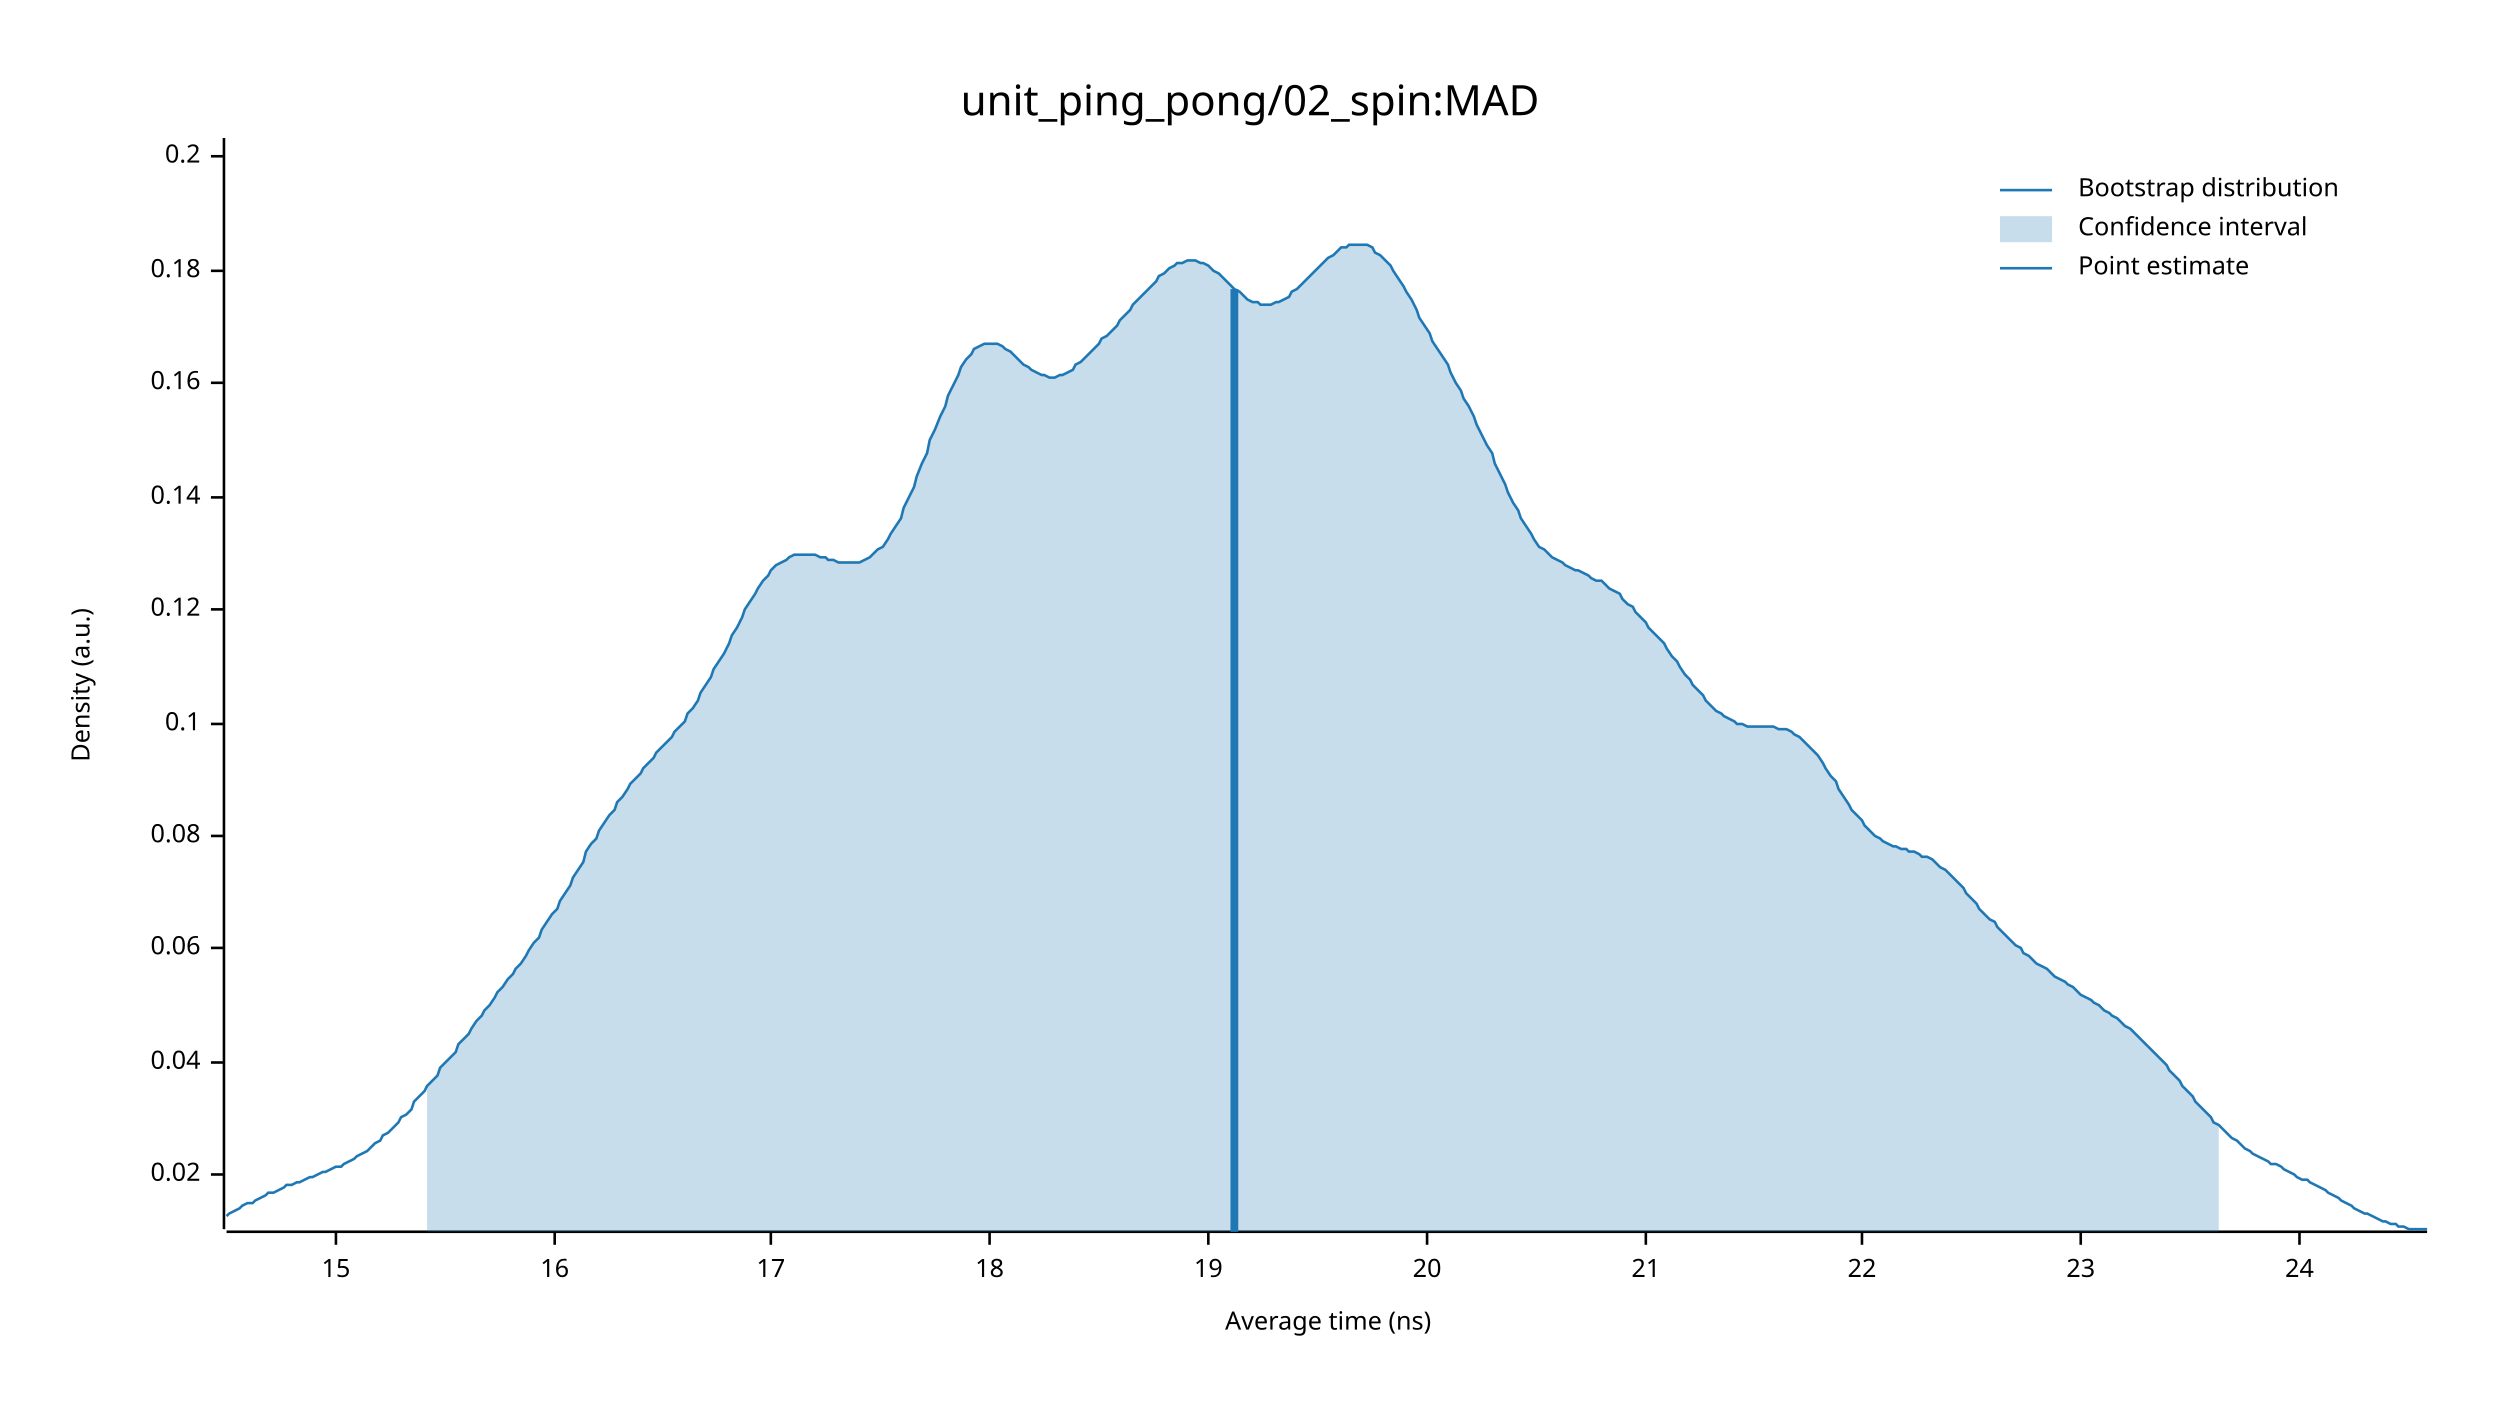
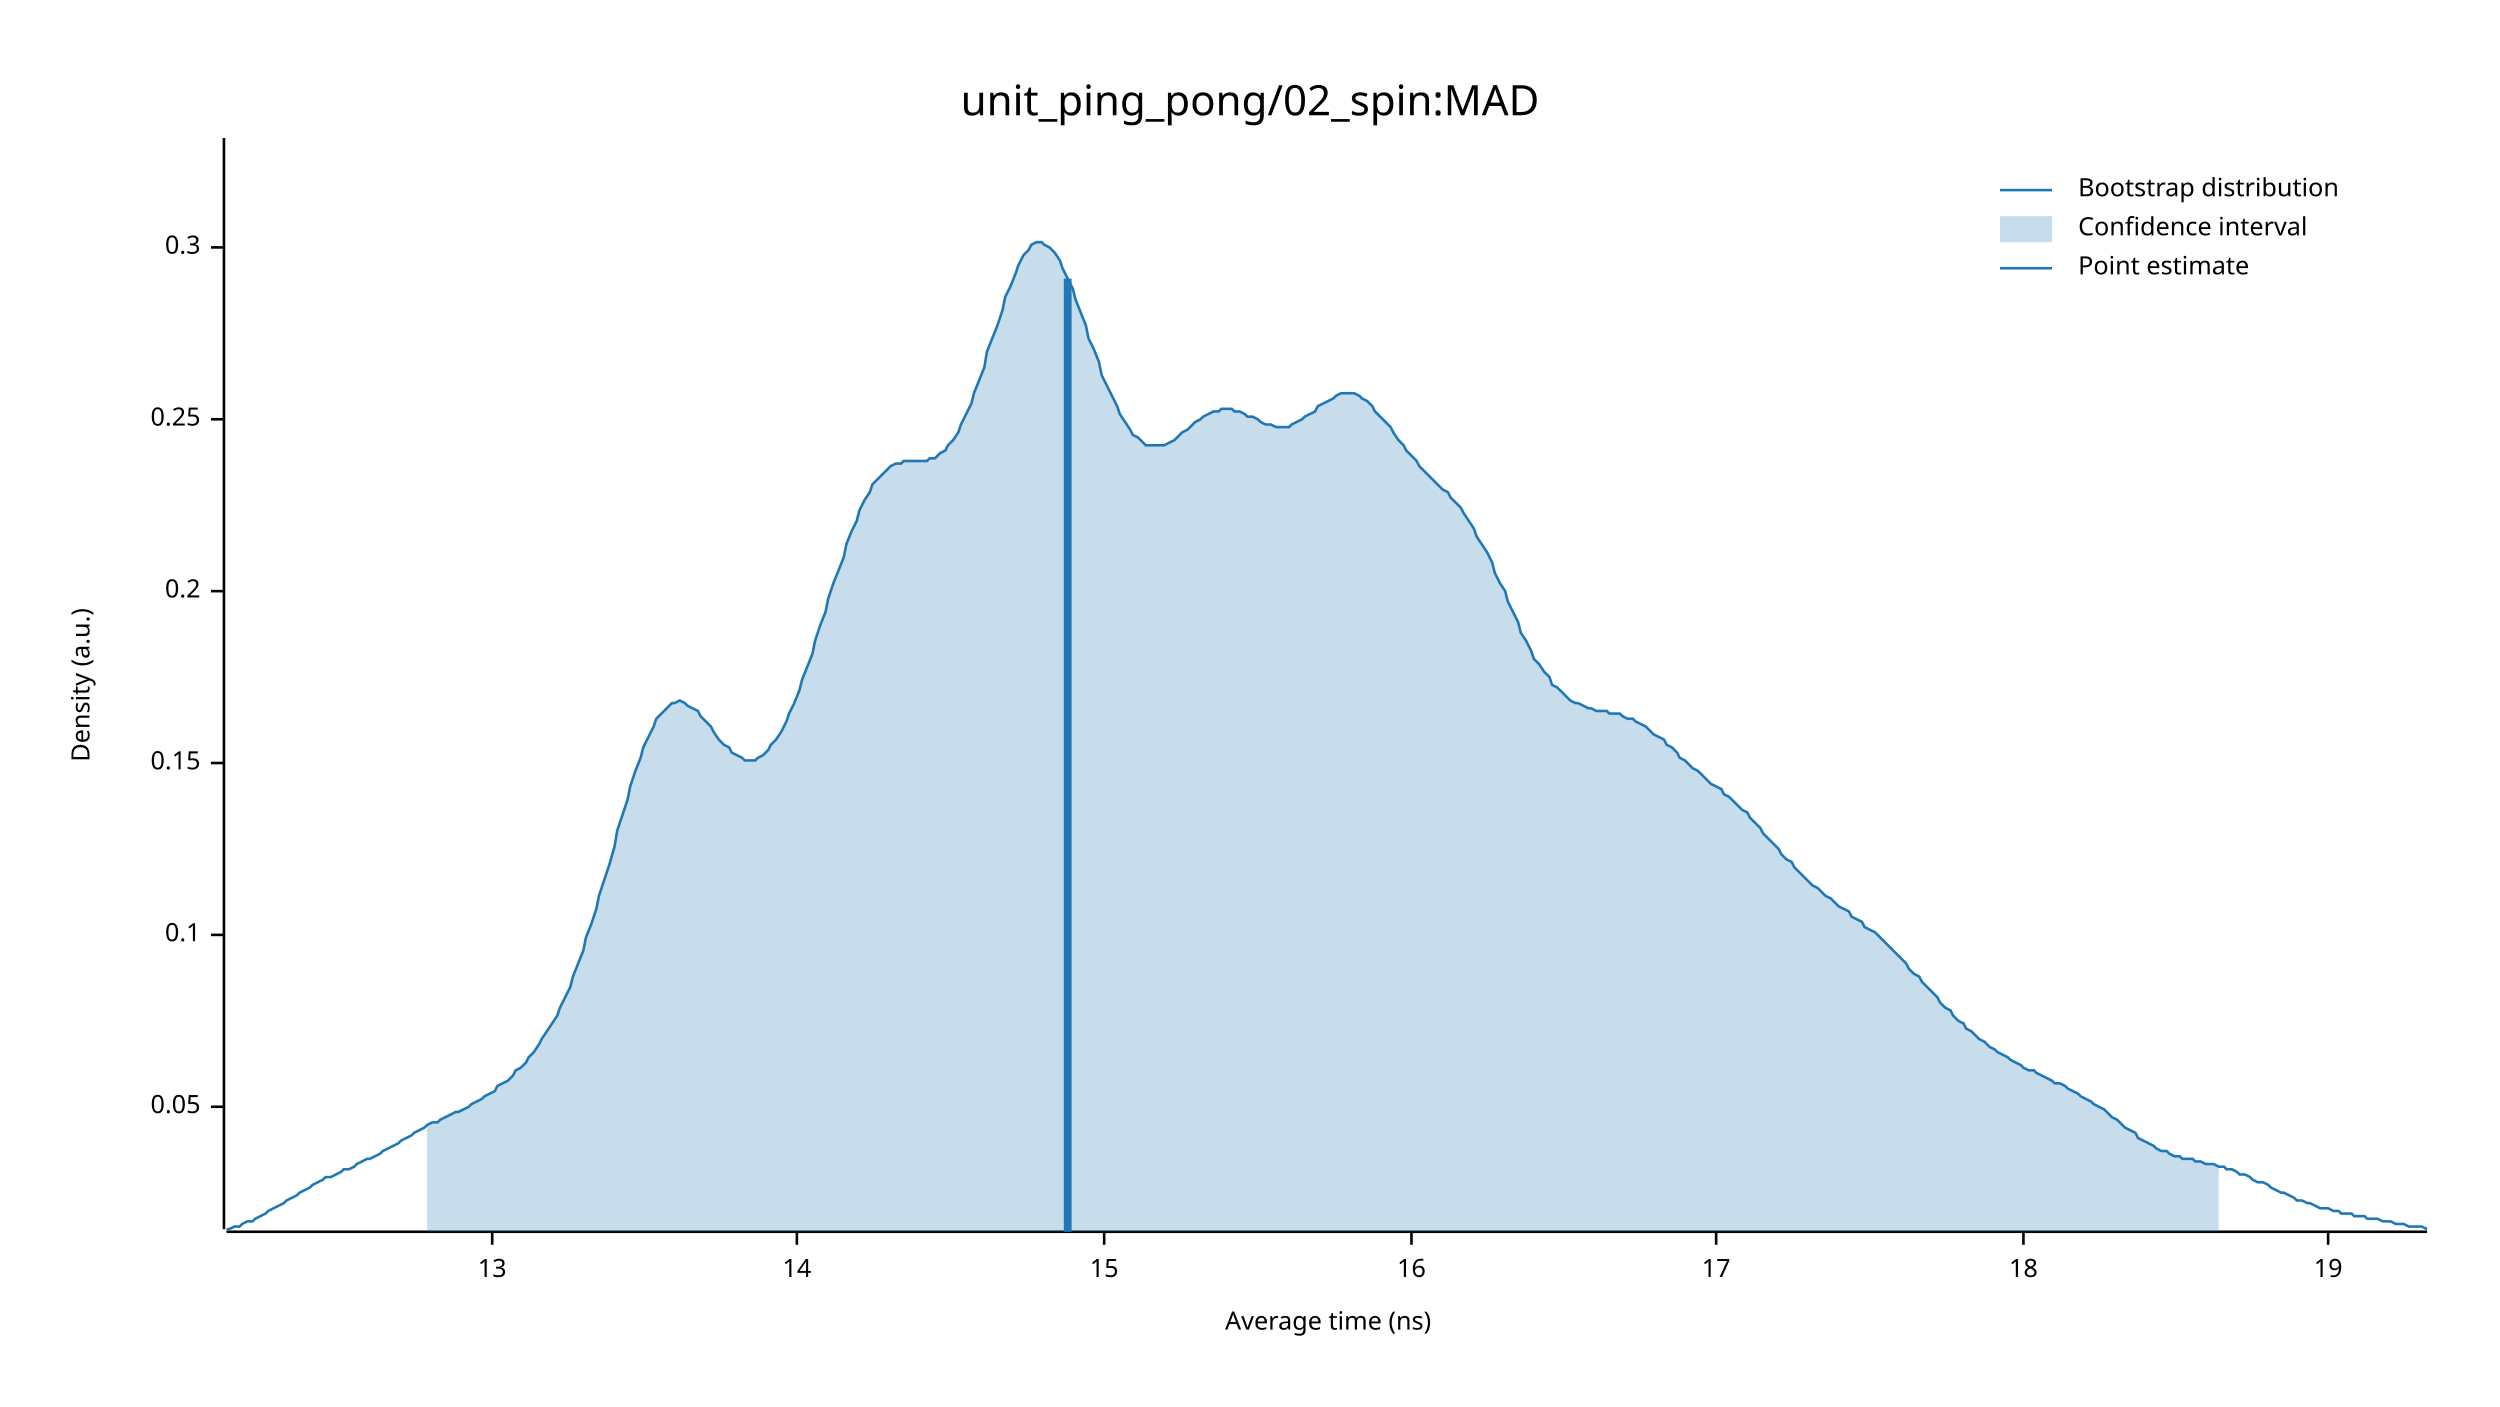
<svg xmlns="http://www.w3.org/2000/svg" width="960" height="540" viewBox="0 0 960 540">
  <text x="480" y="32" dy="0.76em" text-anchor="middle" font-family="sans-serif" font-size="16.129" opacity="1" fill="#000000">
unit_ping_pong/02_spin:MAD
</text>
  <text x="27" y="263" dy="0.76em" text-anchor="middle" font-family="sans-serif" font-size="9.677" opacity="1" fill="#000000" transform="rotate(270, 27, 263)">
Density (a.u.)
</text>
  <text x="510" y="513" dy="-0.5ex" text-anchor="middle" font-family="sans-serif" font-size="9.677" opacity="1" fill="#000000">
Average time (ns)
</text>
  <polyline fill="none" opacity="1" stroke="#000000" stroke-width="1" points="86,53 86,472 " />
-   <text x="77" y="451" dy="0.5ex" text-anchor="end" font-family="sans-serif" font-size="9.677" opacity="1" fill="#000000">
- 0.02
+   <text x="77" y="425" dy="0.5ex" text-anchor="end" font-family="sans-serif" font-size="9.677" opacity="1" fill="#000000">
+ 0.05
</text>
-   <polyline fill="none" opacity="1" stroke="#000000" stroke-width="1" points="81,451 86,451 " />
-   <text x="77" y="408" dy="0.5ex" text-anchor="end" font-family="sans-serif" font-size="9.677" opacity="1" fill="#000000">
- 0.04
- </text>
-   <polyline fill="none" opacity="1" stroke="#000000" stroke-width="1" points="81,408 86,408 " />
-   <text x="77" y="364" dy="0.5ex" text-anchor="end" font-family="sans-serif" font-size="9.677" opacity="1" fill="#000000">
- 0.06
- </text>
-   <polyline fill="none" opacity="1" stroke="#000000" stroke-width="1" points="81,364 86,364 " />
-   <text x="77" y="321" dy="0.5ex" text-anchor="end" font-family="sans-serif" font-size="9.677" opacity="1" fill="#000000">
- 0.08
- </text>
-   <polyline fill="none" opacity="1" stroke="#000000" stroke-width="1" points="81,321 86,321 " />
-   <text x="77" y="278" dy="0.5ex" text-anchor="end" font-family="sans-serif" font-size="9.677" opacity="1" fill="#000000">
+   <polyline fill="none" opacity="1" stroke="#000000" stroke-width="1" points="81,425 86,425 " />
+   <text x="77" y="359" dy="0.5ex" text-anchor="end" font-family="sans-serif" font-size="9.677" opacity="1" fill="#000000">
0.1
</text>
-   <polyline fill="none" opacity="1" stroke="#000000" stroke-width="1" points="81,278 86,278 " />
-   <text x="77" y="234" dy="0.5ex" text-anchor="end" font-family="sans-serif" font-size="9.677" opacity="1" fill="#000000">
- 0.12
+   <polyline fill="none" opacity="1" stroke="#000000" stroke-width="1" points="81,359 86,359 " />
+   <text x="77" y="293" dy="0.5ex" text-anchor="end" font-family="sans-serif" font-size="9.677" opacity="1" fill="#000000">
+ 0.15
</text>
-   <polyline fill="none" opacity="1" stroke="#000000" stroke-width="1" points="81,234 86,234 " />
-   <text x="77" y="191" dy="0.5ex" text-anchor="end" font-family="sans-serif" font-size="9.677" opacity="1" fill="#000000">
- 0.14
- </text>
-   <polyline fill="none" opacity="1" stroke="#000000" stroke-width="1" points="81,191 86,191 " />
-   <text x="77" y="147" dy="0.5ex" text-anchor="end" font-family="sans-serif" font-size="9.677" opacity="1" fill="#000000">
- 0.16
- </text>
-   <polyline fill="none" opacity="1" stroke="#000000" stroke-width="1" points="81,147 86,147 " />
-   <text x="77" y="104" dy="0.5ex" text-anchor="end" font-family="sans-serif" font-size="9.677" opacity="1" fill="#000000">
- 0.18
- </text>
-   <polyline fill="none" opacity="1" stroke="#000000" stroke-width="1" points="81,104 86,104 " />
-   <text x="77" y="60" dy="0.5ex" text-anchor="end" font-family="sans-serif" font-size="9.677" opacity="1" fill="#000000">
+   <polyline fill="none" opacity="1" stroke="#000000" stroke-width="1" points="81,293 86,293 " />
+   <text x="77" y="227" dy="0.5ex" text-anchor="end" font-family="sans-serif" font-size="9.677" opacity="1" fill="#000000">
0.2
</text>
-   <polyline fill="none" opacity="1" stroke="#000000" stroke-width="1" points="81,60 86,60 " />
+   <polyline fill="none" opacity="1" stroke="#000000" stroke-width="1" points="81,227 86,227 " />
+   <text x="77" y="161" dy="0.5ex" text-anchor="end" font-family="sans-serif" font-size="9.677" opacity="1" fill="#000000">
+ 0.25
+ </text>
+   <polyline fill="none" opacity="1" stroke="#000000" stroke-width="1" points="81,161 86,161 " />
+   <text x="77" y="95" dy="0.5ex" text-anchor="end" font-family="sans-serif" font-size="9.677" opacity="1" fill="#000000">
+ 0.3
+ </text>
+   <polyline fill="none" opacity="1" stroke="#000000" stroke-width="1" points="81,95 86,95 " />
  <polyline fill="none" opacity="1" stroke="#000000" stroke-width="1" points="87,473 932,473 " />
-   <text x="129" y="483" dy="0.76em" text-anchor="middle" font-family="sans-serif" font-size="9.677" opacity="1" fill="#000000">
+   <text x="189" y="483" dy="0.76em" text-anchor="middle" font-family="sans-serif" font-size="9.677" opacity="1" fill="#000000">
+ 13
+ </text>
+   <polyline fill="none" opacity="1" stroke="#000000" stroke-width="1" points="189,473 189,478 " />
+   <text x="306" y="483" dy="0.76em" text-anchor="middle" font-family="sans-serif" font-size="9.677" opacity="1" fill="#000000">
+ 14
+ </text>
+   <polyline fill="none" opacity="1" stroke="#000000" stroke-width="1" points="306,473 306,478 " />
+   <text x="424" y="483" dy="0.76em" text-anchor="middle" font-family="sans-serif" font-size="9.677" opacity="1" fill="#000000">
15
</text>
-   <polyline fill="none" opacity="1" stroke="#000000" stroke-width="1" points="129,473 129,478 " />
-   <text x="213" y="483" dy="0.76em" text-anchor="middle" font-family="sans-serif" font-size="9.677" opacity="1" fill="#000000">
+   <polyline fill="none" opacity="1" stroke="#000000" stroke-width="1" points="424,473 424,478 " />
+   <text x="542" y="483" dy="0.76em" text-anchor="middle" font-family="sans-serif" font-size="9.677" opacity="1" fill="#000000">
16
</text>
-   <polyline fill="none" opacity="1" stroke="#000000" stroke-width="1" points="213,473 213,478 " />
-   <text x="296" y="483" dy="0.76em" text-anchor="middle" font-family="sans-serif" font-size="9.677" opacity="1" fill="#000000">
+   <polyline fill="none" opacity="1" stroke="#000000" stroke-width="1" points="542,473 542,478 " />
+   <text x="659" y="483" dy="0.76em" text-anchor="middle" font-family="sans-serif" font-size="9.677" opacity="1" fill="#000000">
17
</text>
-   <polyline fill="none" opacity="1" stroke="#000000" stroke-width="1" points="296,473 296,478 " />
-   <text x="380" y="483" dy="0.76em" text-anchor="middle" font-family="sans-serif" font-size="9.677" opacity="1" fill="#000000">
+   <polyline fill="none" opacity="1" stroke="#000000" stroke-width="1" points="659,473 659,478 " />
+   <text x="777" y="483" dy="0.76em" text-anchor="middle" font-family="sans-serif" font-size="9.677" opacity="1" fill="#000000">
18
</text>
-   <polyline fill="none" opacity="1" stroke="#000000" stroke-width="1" points="380,473 380,478 " />
-   <text x="464" y="483" dy="0.76em" text-anchor="middle" font-family="sans-serif" font-size="9.677" opacity="1" fill="#000000">
+   <polyline fill="none" opacity="1" stroke="#000000" stroke-width="1" points="777,473 777,478 " />
+   <text x="894" y="483" dy="0.76em" text-anchor="middle" font-family="sans-serif" font-size="9.677" opacity="1" fill="#000000">
19
</text>
-   <polyline fill="none" opacity="1" stroke="#000000" stroke-width="1" points="464,473 464,478 " />
-   <text x="548" y="483" dy="0.76em" text-anchor="middle" font-family="sans-serif" font-size="9.677" opacity="1" fill="#000000">
- 20
- </text>
-   <polyline fill="none" opacity="1" stroke="#000000" stroke-width="1" points="548,473 548,478 " />
-   <text x="632" y="483" dy="0.76em" text-anchor="middle" font-family="sans-serif" font-size="9.677" opacity="1" fill="#000000">
- 21
- </text>
-   <polyline fill="none" opacity="1" stroke="#000000" stroke-width="1" points="632,473 632,478 " />
-   <text x="715" y="483" dy="0.76em" text-anchor="middle" font-family="sans-serif" font-size="9.677" opacity="1" fill="#000000">
- 22
- </text>
-   <polyline fill="none" opacity="1" stroke="#000000" stroke-width="1" points="715,473 715,478 " />
-   <text x="799" y="483" dy="0.76em" text-anchor="middle" font-family="sans-serif" font-size="9.677" opacity="1" fill="#000000">
- 23
- </text>
-   <polyline fill="none" opacity="1" stroke="#000000" stroke-width="1" points="799,473 799,478 " />
-   <text x="883" y="483" dy="0.76em" text-anchor="middle" font-family="sans-serif" font-size="9.677" opacity="1" fill="#000000">
- 24
- </text>
-   <polyline fill="none" opacity="1" stroke="#000000" stroke-width="1" points="883,473 883,478 " />
-   <polyline fill="none" opacity="1" stroke="#1F78B4" stroke-width="1" points="87,467 88,466 90,465 92,464 93,463 95,462 97,462 98,461 100,460 102,459 103,458 105,458 107,457 109,456 110,455 112,455 114,454 115,454 117,453 119,452 120,452 122,451 124,450 125,450 127,449 129,448 131,448 132,447 134,446 136,445 137,444 139,443 141,442 142,441 144,439 146,438 147,436 149,435 151,433 153,431 154,429 156,428 158,426 159,423 161,421 163,419 164,417 166,415 168,413 169,410 171,408 173,406 175,404 176,401 178,399 180,397 181,395 183,392 185,390 186,388 188,386 190,383 191,381 193,379 195,376 197,374 198,372 200,370 202,367 203,365 205,362 207,360 208,357 210,354 212,351 214,349 215,346 217,343 219,340 220,337 222,334 224,331 225,327 227,324 229,322 230,319 232,316 234,313 236,311 237,308 239,306 241,303 242,301 244,299 246,297 247,295 249,293 251,291 252,289 254,287 256,285 258,283 259,281 261,279 263,277 264,274 266,272 268,269 269,266 271,263 273,260 274,257 276,254 278,251 280,247 281,244 283,241 285,237 286,234 288,231 290,228 291,226 293,223 295,221 296,219 298,217 300,216 302,215 303,214 305,213 307,213 308,213 310,213 312,213 313,213 315,214 317,214 318,215 320,215 322,216 324,216 325,216 327,216 329,216 330,216 332,215 334,214 335,213 337,211 339,210 341,207 342,205 344,202 346,199 347,195 349,191 351,187 352,183 354,178 356,174 357,169 359,165 361,160 363,156 364,152 366,148 368,144 369,141 371,138 373,136 374,134 376,133 378,132 379,132 381,132 383,132 385,133 386,134 388,135 390,137 391,138 393,140 395,141 396,142 398,143 400,144 401,144 403,145 405,145 407,144 408,144 410,143 412,142 413,140 415,139 417,137 418,136 420,134 422,132 423,130 425,129 427,127 429,125 430,123 432,121 434,119 435,117 437,115 439,113 440,112 442,110 444,108 445,106 447,105 449,103 451,102 452,101 454,101 456,100 457,100 459,100 461,101 462,101 464,102 466,104 468,105 469,106 471,108 473,110 474,111 476,112 478,114 479,115 481,116 483,116 484,117 486,117 488,117 490,116 491,116 493,115 495,114 496,112 498,111 500,109 501,108 503,106 505,104 506,103 508,101 510,99 512,98 513,97 515,95 517,95 518,94 520,94 522,94 523,94 525,94 527,95 528,97 530,98 532,100 534,102 535,104 537,107 539,110 540,112 542,115 544,119 545,122 547,125 549,128 550,131 552,134 554,137 556,140 557,143 559,147 561,150 562,153 564,156 566,160 567,163 569,167 571,171 573,174 574,178 576,182 578,186 579,189 581,193 583,196 584,199 586,202 588,205 589,207 591,210 593,211 595,213 596,214 598,215 600,216 601,217 603,218 605,219 606,219 608,220 610,221 611,222 613,223 615,223 617,225 618,226 620,227 622,228 623,230 625,232 627,233 628,235 630,237 632,239 633,241 635,243 637,245 639,247 640,249 642,252 644,254 645,256 647,259 649,261 650,263 652,265 654,267 655,269 657,271 659,273 661,274 662,275 664,276 666,277 667,278 669,278 671,279 672,279 674,279 676,279 677,279 679,279 681,279 683,280 684,280 686,280 688,281 689,282 691,283 693,285 694,286 696,288 698,290 700,293 701,295 703,298 705,300 706,303 708,306 710,309 711,311 713,313 715,315 716,317 718,319 720,321 722,322 723,323 725,324 727,325 728,325 730,326 732,326 733,327 735,327 737,328 738,329 740,329 742,330 744,332 745,333 747,334 749,336 750,337 752,339 754,341 755,343 757,345 759,347 760,349 762,351 764,353 766,354 767,356 769,358 771,360 772,361 774,363 776,364 777,366 779,367 781,369 782,370 784,371 786,372 788,374 789,375 791,376 793,377 794,378 796,379 798,381 799,382 801,383 803,384 804,385 806,386 808,388 810,389 811,390 813,391 815,393 816,394 818,395 820,397 821,398 823,400 825,402 827,404 828,405 830,407 832,409 833,411 835,413 837,415 838,417 840,419 842,421 843,423 845,425 847,427 849,429 850,431 852,432 854,434 855,435 857,437 859,438 860,439 862,441 864,442 865,443 867,444 869,445 871,446 872,447 874,447 876,448 877,449 879,450 881,451 882,452 884,453 886,453 887,454 889,455 891,456 893,457 894,458 896,459 898,460 899,461 901,462 903,463 904,464 906,465 908,466 909,466 911,467 913,468 915,469 916,469 918,470 920,470 921,471 923,471 925,472 926,472 928,472 930,472 932,472 " />
-   <polygon opacity="0.25" fill="#1F78B4" points="164,417 166,415 168,413 169,410 171,408 173,406 175,404 176,401 178,399 180,397 181,395 183,392 185,390 186,388 188,386 190,383 191,381 193,379 195,376 197,374 198,372 200,370 202,367 203,365 205,362 207,360 208,357 210,354 212,351 214,349 215,346 217,343 219,340 220,337 222,334 224,331 225,327 227,324 229,322 230,319 232,316 234,313 236,311 237,308 239,306 241,303 242,301 244,299 246,297 247,295 249,293 251,291 252,289 254,287 256,285 258,283 259,281 261,279 263,277 264,274 266,272 268,269 269,266 271,263 273,260 274,257 276,254 278,251 280,247 281,244 283,241 285,237 286,234 288,231 290,228 291,226 293,223 295,221 296,219 298,217 300,216 302,215 303,214 305,213 307,213 308,213 310,213 312,213 313,213 315,214 317,214 318,215 320,215 322,216 324,216 325,216 327,216 329,216 330,216 332,215 334,214 335,213 337,211 339,210 341,207 342,205 344,202 346,199 347,195 349,191 351,187 352,183 354,178 356,174 357,169 359,165 361,160 363,156 364,152 366,148 368,144 369,141 371,138 373,136 374,134 376,133 378,132 379,132 381,132 383,132 385,133 386,134 388,135 390,137 391,138 393,140 395,141 396,142 398,143 400,144 401,144 403,145 405,145 407,144 408,144 410,143 412,142 413,140 415,139 417,137 418,136 420,134 422,132 423,130 425,129 427,127 429,125 430,123 432,121 434,119 435,117 437,115 439,113 440,112 442,110 444,108 445,106 447,105 449,103 451,102 452,101 454,101 456,100 457,100 459,100 461,101 462,101 464,102 466,104 468,105 469,106 471,108 473,110 474,111 476,112 478,114 479,115 481,116 483,116 484,117 486,117 488,117 490,116 491,116 493,115 495,114 496,112 498,111 500,109 501,108 503,106 505,104 506,103 508,101 510,99 512,98 513,97 515,95 517,95 518,94 520,94 522,94 523,94 525,94 527,95 528,97 530,98 532,100 534,102 535,104 537,107 539,110 540,112 542,115 544,119 545,122 547,125 549,128 550,131 552,134 554,137 556,140 557,143 559,147 561,150 562,153 564,156 566,160 567,163 569,167 571,171 573,174 574,178 576,182 578,186 579,189 581,193 583,196 584,199 586,202 588,205 589,207 591,210 593,211 595,213 596,214 598,215 600,216 601,217 603,218 605,219 606,219 608,220 610,221 611,222 613,223 615,223 617,225 618,226 620,227 622,228 623,230 625,232 627,233 628,235 630,237 632,239 633,241 635,243 637,245 639,247 640,249 642,252 644,254 645,256 647,259 649,261 650,263 652,265 654,267 655,269 657,271 659,273 661,274 662,275 664,276 666,277 667,278 669,278 671,279 672,279 674,279 676,279 677,279 679,279 681,279 683,280 684,280 686,280 688,281 689,282 691,283 693,285 694,286 696,288 698,290 700,293 701,295 703,298 705,300 706,303 708,306 710,309 711,311 713,313 715,315 716,317 718,319 720,321 722,322 723,323 725,324 727,325 728,325 730,326 732,326 733,327 735,327 737,328 738,329 740,329 742,330 744,332 745,333 747,334 749,336 750,337 752,339 754,341 755,343 757,345 759,347 760,349 762,351 764,353 766,354 767,356 769,358 771,360 772,361 774,363 776,364 777,366 779,367 781,369 782,370 784,371 786,372 788,374 789,375 791,376 793,377 794,378 796,379 798,381 799,382 801,383 803,384 804,385 806,386 808,388 810,389 811,390 813,391 815,393 816,394 818,395 820,397 821,398 823,400 825,402 827,404 828,405 830,407 832,409 833,411 835,413 837,415 838,417 840,419 842,421 843,423 845,425 847,427 849,429 850,431 852,432 852,473 164,473 " />
-   <polyline fill="none" opacity="1" stroke="#1F78B4" stroke-width="3" points="474,473 474,111 " />
+   <polyline fill="none" opacity="1" stroke="#000000" stroke-width="1" points="894,473 894,478 " />
+   <polyline fill="none" opacity="1" stroke="#1F78B4" stroke-width="1" points="87,472 88,472 90,471 92,471 93,470 95,469 97,469 98,468 100,467 102,466 103,465 105,464 107,463 109,462 110,461 112,460 114,459 115,458 117,457 119,456 120,455 122,454 124,453 125,452 127,452 129,451 131,450 132,449 134,449 136,448 137,447 139,446 141,445 142,445 144,444 146,443 147,442 149,441 151,440 153,439 154,438 156,437 158,436 159,435 161,434 163,433 164,432 166,431 168,431 169,430 171,429 173,428 175,427 176,427 178,426 180,425 181,424 183,423 185,422 186,421 188,420 190,419 191,417 193,416 195,415 197,413 198,411 200,410 202,408 203,406 205,404 207,401 208,399 210,396 212,393 214,390 215,387 217,383 219,379 220,375 222,370 224,365 225,360 227,355 229,349 230,344 232,338 234,332 236,325 237,319 239,313 241,307 242,302 244,296 246,291 247,287 249,283 251,279 252,276 254,274 256,272 258,270 259,270 261,269 263,270 264,271 266,272 268,273 269,275 271,277 273,279 274,281 276,284 278,286 280,287 281,289 283,290 285,291 286,292 288,292 290,292 291,291 293,290 295,288 296,286 298,284 300,281 302,277 303,274 305,270 307,265 308,261 310,256 312,251 313,246 315,240 317,235 318,230 320,224 322,219 324,214 325,209 327,204 329,200 330,196 332,192 334,189 335,186 337,184 339,182 341,180 342,179 344,178 346,178 347,177 349,177 351,177 352,177 354,177 356,177 357,176 359,176 361,174 363,173 364,171 366,169 368,166 369,163 371,159 373,155 374,151 376,146 378,141 379,135 381,130 383,125 385,119 386,114 388,110 390,105 391,102 393,98 395,96 396,94 398,93 400,93 401,94 403,95 405,97 407,100 408,103 410,107 412,111 413,115 415,120 417,125 418,130 420,134 422,139 423,144 425,148 427,152 429,156 430,159 432,162 434,165 435,167 437,168 439,170 440,171 442,171 444,171 445,171 447,171 449,170 451,169 452,168 454,166 456,165 457,164 459,162 461,161 462,160 464,159 466,158 468,158 469,157 471,157 473,157 474,158 476,158 478,159 479,160 481,160 483,161 484,162 486,163 488,163 490,164 491,164 493,164 495,164 496,163 498,162 500,161 501,160 503,159 505,158 506,156 508,155 510,154 512,153 513,152 515,151 517,151 518,151 520,151 522,152 523,153 525,154 527,156 528,158 530,160 532,162 534,164 535,166 537,169 539,171 540,173 542,175 544,177 545,179 547,181 549,183 550,184 552,186 554,188 556,189 557,191 559,193 561,195 562,197 564,200 566,203 567,206 569,209 571,212 573,216 574,220 576,224 578,227 579,231 581,235 583,239 584,243 586,246 588,250 589,253 591,255 593,258 595,260 596,263 598,264 600,266 601,267 603,269 605,270 606,270 608,271 610,272 611,272 613,273 615,273 617,273 618,274 620,274 622,274 623,275 625,276 627,276 628,277 630,278 632,279 633,280 635,282 637,283 639,284 640,286 642,287 644,289 645,291 647,292 649,294 650,295 652,296 654,298 655,299 657,301 659,302 661,303 662,305 664,306 666,308 667,309 669,311 671,312 672,314 674,316 676,318 677,320 679,322 681,324 683,326 684,328 686,330 688,331 689,333 691,335 693,337 694,338 696,340 698,341 700,343 701,344 703,345 705,347 706,348 708,349 710,350 711,352 713,353 715,354 716,356 718,357 720,358 722,360 723,361 725,363 727,365 728,366 730,368 732,370 733,372 735,374 737,375 738,377 740,379 742,381 744,383 745,385 747,387 749,388 750,390 752,392 754,393 755,395 757,396 759,398 760,399 762,400 764,402 766,403 767,404 769,405 771,406 772,407 774,408 776,409 777,410 779,411 781,411 782,412 784,413 786,414 788,415 789,416 791,416 793,417 794,418 796,419 798,420 799,421 801,422 803,423 804,424 806,425 808,426 810,428 811,429 813,430 815,432 816,433 818,434 820,435 821,437 823,438 825,439 827,440 828,441 830,442 832,442 833,443 835,444 837,444 838,445 840,445 842,445 843,446 845,446 847,447 849,447 850,447 852,448 854,448 855,449 857,449 859,450 860,451 862,451 864,452 865,453 867,454 869,454 871,455 872,456 874,457 876,458 877,458 879,459 881,460 882,461 884,461 886,462 887,462 889,463 891,464 893,464 894,464 896,465 898,465 899,466 901,466 903,466 904,467 906,467 908,467 909,468 911,468 913,468 915,469 916,469 918,469 920,470 921,470 923,470 925,471 926,471 928,471 930,471 932,472 " />
+   <polygon opacity="0.25" fill="#1F78B4" points="164,432 166,431 168,431 169,430 171,429 173,428 175,427 176,427 178,426 180,425 181,424 183,423 185,422 186,421 188,420 190,419 191,417 193,416 195,415 197,413 198,411 200,410 202,408 203,406 205,404 207,401 208,399 210,396 212,393 214,390 215,387 217,383 219,379 220,375 222,370 224,365 225,360 227,355 229,349 230,344 232,338 234,332 236,325 237,319 239,313 241,307 242,302 244,296 246,291 247,287 249,283 251,279 252,276 254,274 256,272 258,270 259,270 261,269 263,270 264,271 266,272 268,273 269,275 271,277 273,279 274,281 276,284 278,286 280,287 281,289 283,290 285,291 286,292 288,292 290,292 291,291 293,290 295,288 296,286 298,284 300,281 302,277 303,274 305,270 307,265 308,261 310,256 312,251 313,246 315,240 317,235 318,230 320,224 322,219 324,214 325,209 327,204 329,200 330,196 332,192 334,189 335,186 337,184 339,182 341,180 342,179 344,178 346,178 347,177 349,177 351,177 352,177 354,177 356,177 357,176 359,176 361,174 363,173 364,171 366,169 368,166 369,163 371,159 373,155 374,151 376,146 378,141 379,135 381,130 383,125 385,119 386,114 388,110 390,105 391,102 393,98 395,96 396,94 398,93 400,93 401,94 403,95 405,97 407,100 408,103 410,107 412,111 413,115 415,120 417,125 418,130 420,134 422,139 423,144 425,148 427,152 429,156 430,159 432,162 434,165 435,167 437,168 439,170 440,171 442,171 444,171 445,171 447,171 449,170 451,169 452,168 454,166 456,165 457,164 459,162 461,161 462,160 464,159 466,158 468,158 469,157 471,157 473,157 474,158 476,158 478,159 479,160 481,160 483,161 484,162 486,163 488,163 490,164 491,164 493,164 495,164 496,163 498,162 500,161 501,160 503,159 505,158 506,156 508,155 510,154 512,153 513,152 515,151 517,151 518,151 520,151 522,152 523,153 525,154 527,156 528,158 530,160 532,162 534,164 535,166 537,169 539,171 540,173 542,175 544,177 545,179 547,181 549,183 550,184 552,186 554,188 556,189 557,191 559,193 561,195 562,197 564,200 566,203 567,206 569,209 571,212 573,216 574,220 576,224 578,227 579,231 581,235 583,239 584,243 586,246 588,250 589,253 591,255 593,258 595,260 596,263 598,264 600,266 601,267 603,269 605,270 606,270 608,271 610,272 611,272 613,273 615,273 617,273 618,274 620,274 622,274 623,275 625,276 627,276 628,277 630,278 632,279 633,280 635,282 637,283 639,284 640,286 642,287 644,289 645,291 647,292 649,294 650,295 652,296 654,298 655,299 657,301 659,302 661,303 662,305 664,306 666,308 667,309 669,311 671,312 672,314 674,316 676,318 677,320 679,322 681,324 683,326 684,328 686,330 688,331 689,333 691,335 693,337 694,338 696,340 698,341 700,343 701,344 703,345 705,347 706,348 708,349 710,350 711,352 713,353 715,354 716,356 718,357 720,358 722,360 723,361 725,363 727,365 728,366 730,368 732,370 733,372 735,374 737,375 738,377 740,379 742,381 744,383 745,385 747,387 749,388 750,390 752,392 754,393 755,395 757,396 759,398 760,399 762,400 764,402 766,403 767,404 769,405 771,406 772,407 774,408 776,409 777,410 779,411 781,411 782,412 784,413 786,414 788,415 789,416 791,416 793,417 794,418 796,419 798,420 799,421 801,422 803,423 804,424 806,425 808,426 810,428 811,429 813,430 815,432 816,433 818,434 820,435 821,437 823,438 825,439 827,440 828,441 830,442 832,442 833,443 835,444 837,444 838,445 840,445 842,445 843,446 845,446 847,447 849,447 850,447 852,448 852,473 164,473 " />
+   <polyline fill="none" opacity="1" stroke="#1F78B4" stroke-width="3" points="410,473 410,107 " />
  <text x="798" y="68" dy="0.76em" text-anchor="start" font-family="sans-serif" font-size="9.677" opacity="1" fill="#000000">
Bootstrap distribution
</text>
  <text x="798" y="83" dy="0.76em" text-anchor="start" font-family="sans-serif" font-size="9.677" opacity="1" fill="#000000">
Confidence interval
</text>
  <text x="798" y="98" dy="0.76em" text-anchor="start" font-family="sans-serif" font-size="9.677" opacity="1" fill="#000000">
Point estimate
</text>
  <polyline fill="none" opacity="1" stroke="#1F78B4" stroke-width="1" points="768,73 788,73 " />
  <rect x="768" y="83" width="20" height="10" opacity="0.25" fill="#1F78B4" stroke="none" />
  <polyline fill="none" opacity="1" stroke="#1F78B4" stroke-width="1" points="768,103 788,103 " />
</svg>
